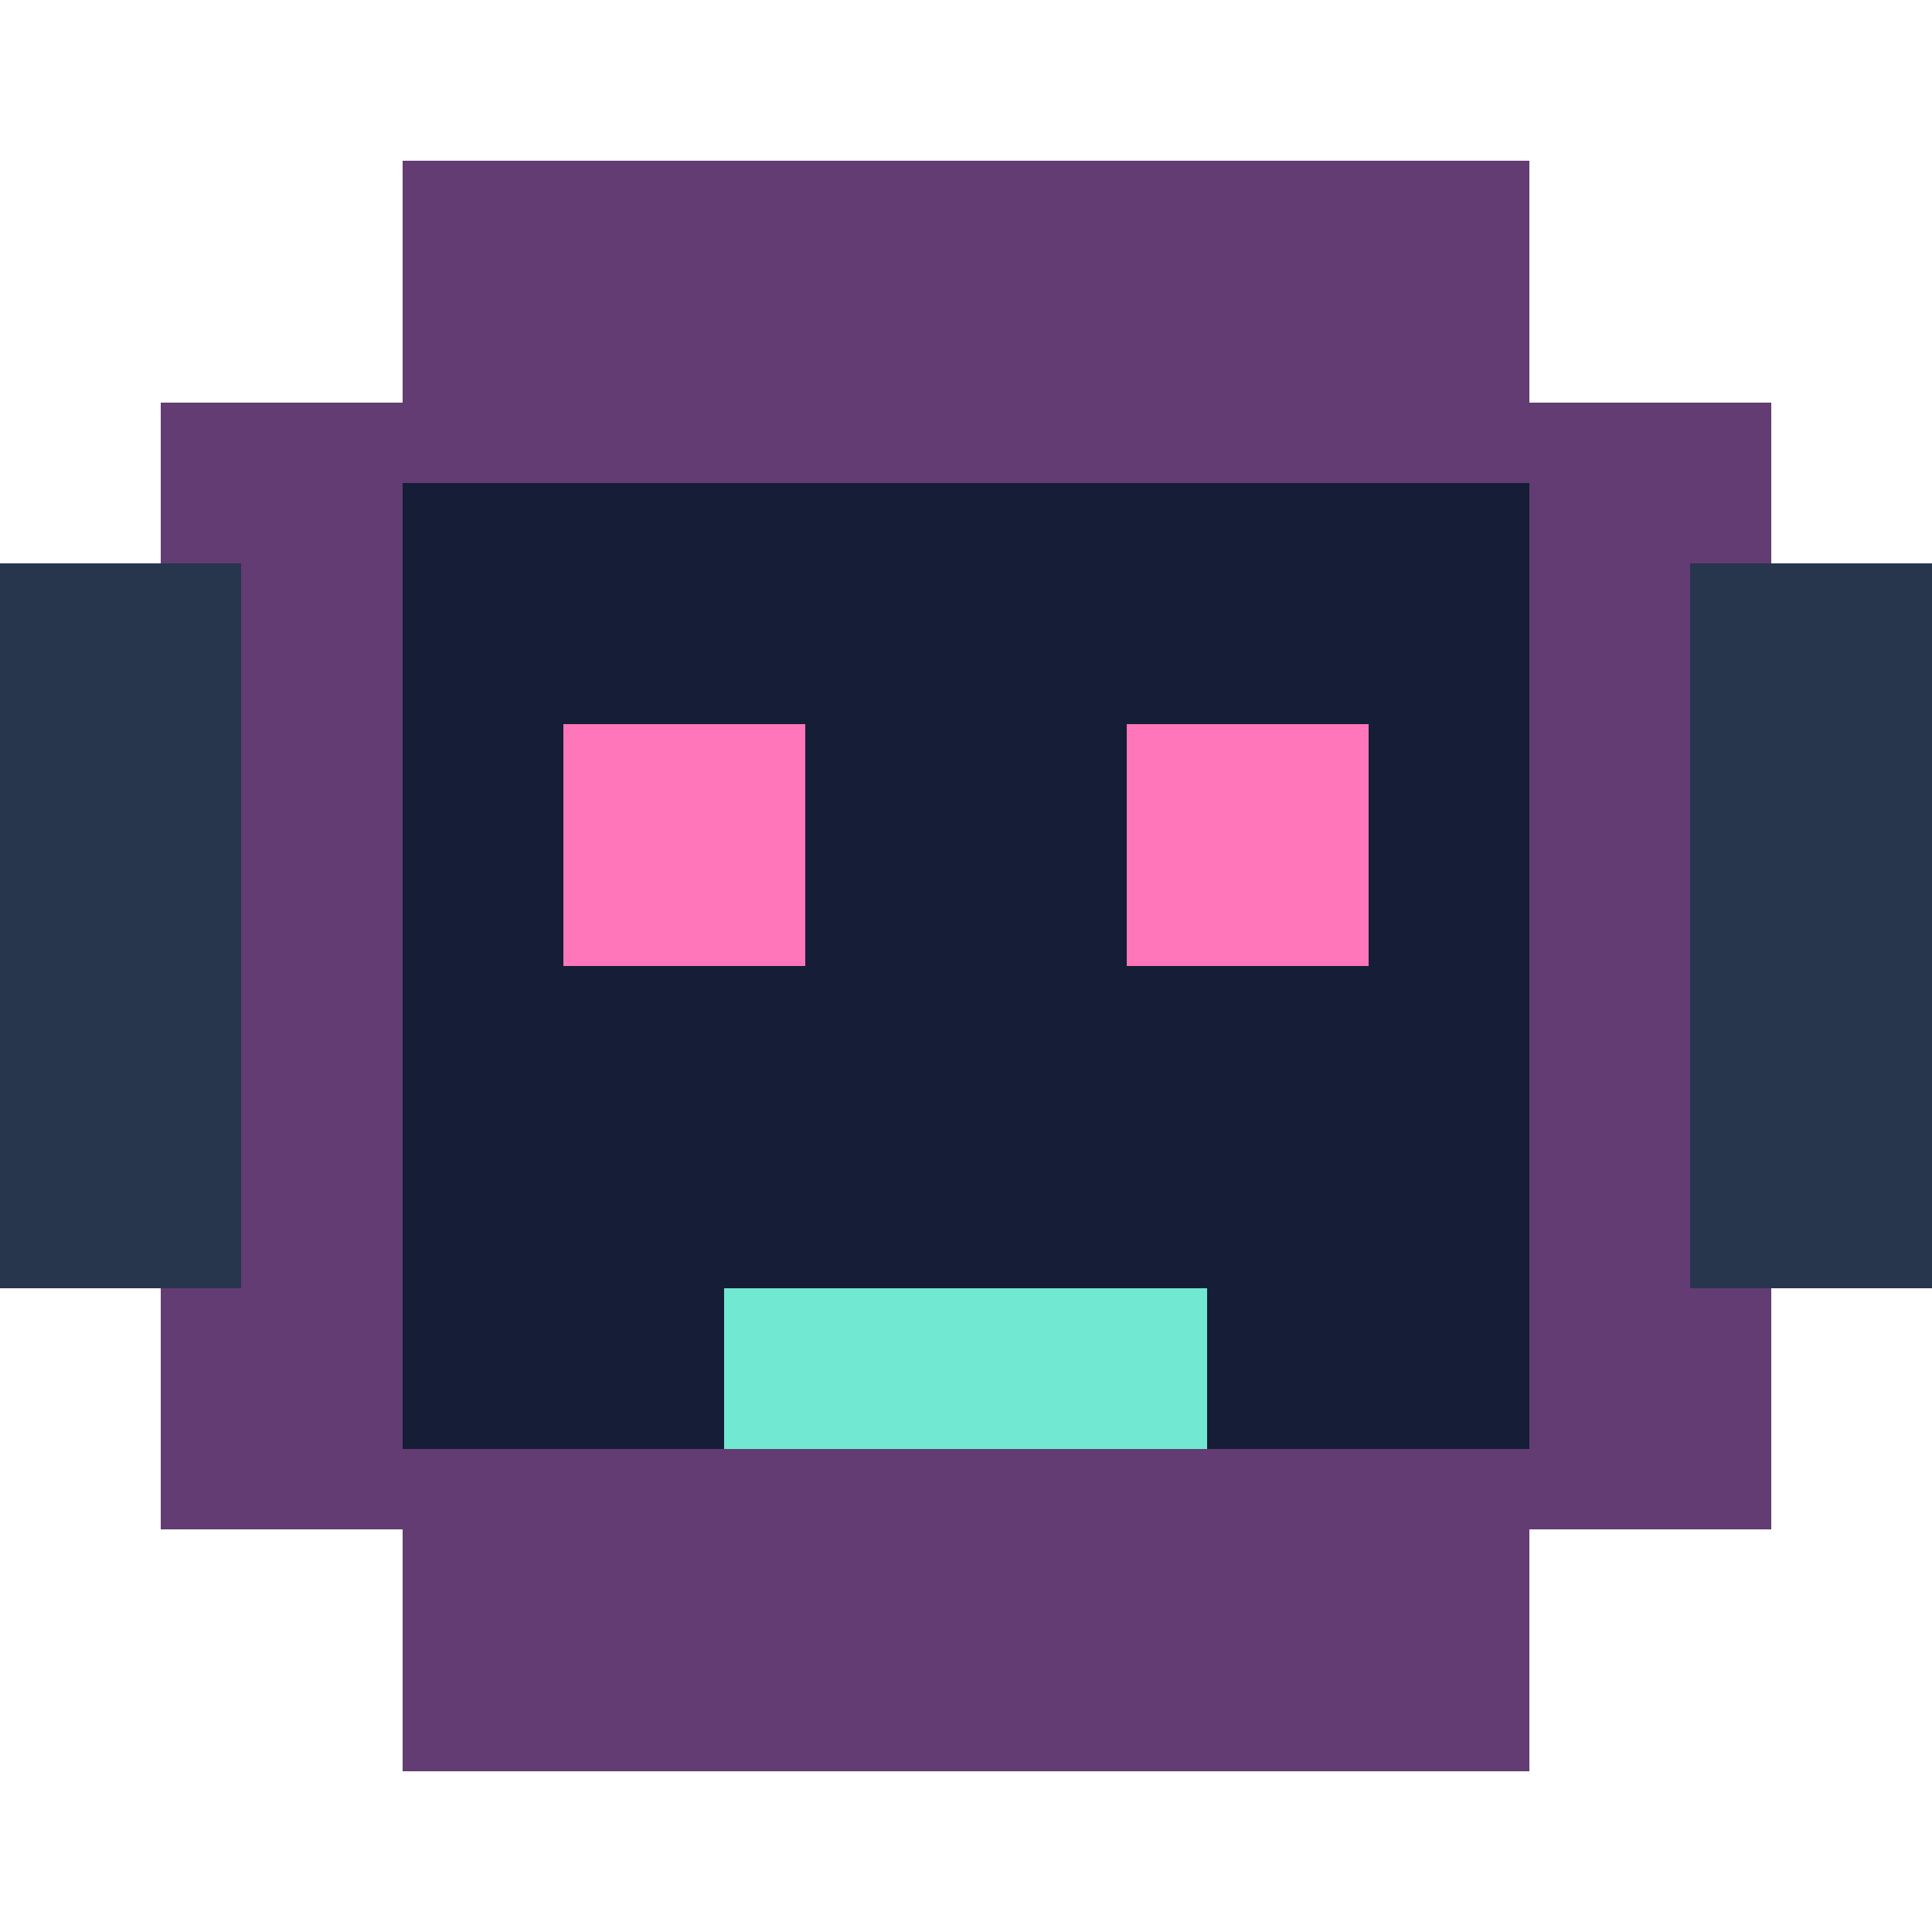
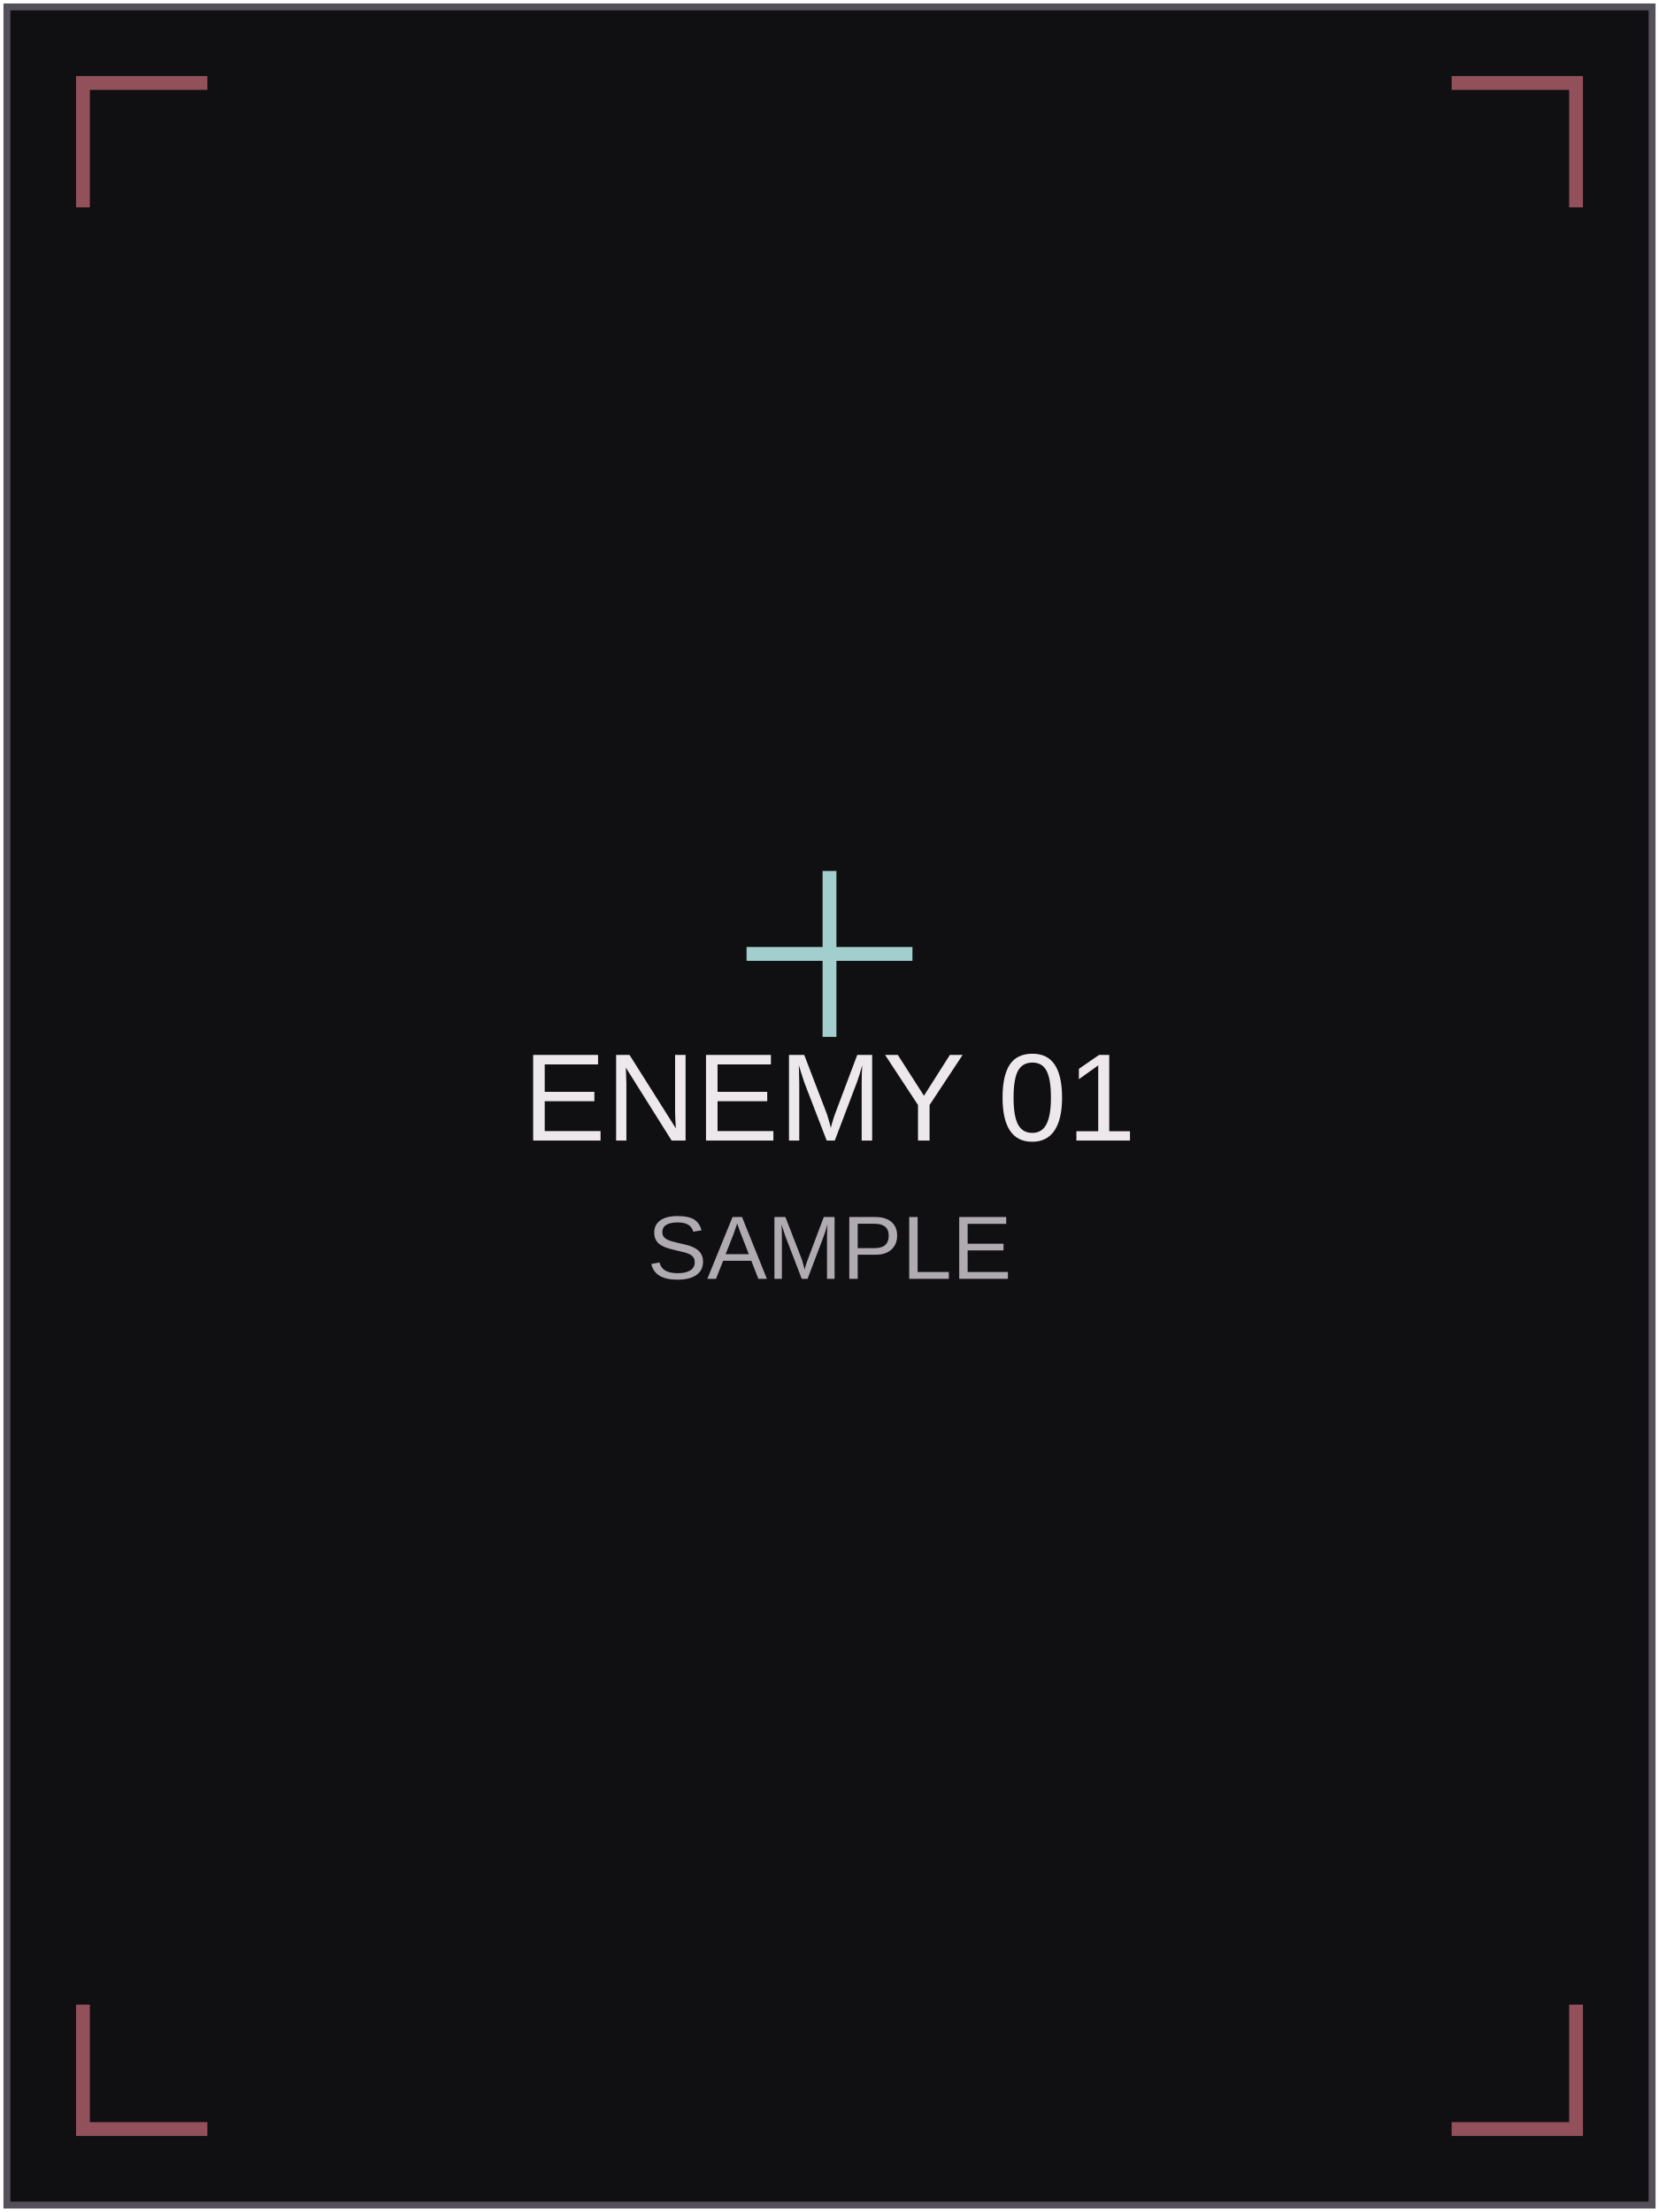
- <svg xmlns="http://www.w3.org/2000/svg" viewBox="0 0 24 24" shape-rendering="crispEdges">
-   <path fill="#633c73" d="M5 2h14v3h3v14h-3v3H5v-3H2V5h3z" />
-   <path fill="#151e36" d="M5 6h14v12H5z" />
-   <path fill="#ff76ba" d="M7 9h3v3H7zm7 0h3v3h-3z" />
-   <path fill="#71e8d1" d="M9 16h6v2H9z" />
-   <path fill="#27364d" d="M0 7h3v9H0zm21 0h3v9h-3z" />
+ <svg xmlns="http://www.w3.org/2000/svg" viewBox="0 0 240 320" role="img" aria-label="ENEMY 01 image placeholder">
+   <rect x="1" y="1" width="238" height="318" fill="#101012" stroke="#55515a" />
+   <path d="M12 30V12H30 M210 12H228V30 M12 290V308H30 M210 308H228V290" fill="none" stroke="#92515a" stroke-width="2" />
+   <path d="M108.0 138.0H132.0 M120.0 126.0V150.0" stroke="#a3cece" stroke-width="2" />
+   <text x="120.0" y="165.0" text-anchor="middle" fill="#ede8eb" font-family="Arial,sans-serif" font-size="18">ENEMY 01</text>
+   <text x="120.0" y="185.0" text-anchor="middle" fill="#b0aab1" font-family="Arial,sans-serif" font-size="13">SAMPLE</text>
</svg>
